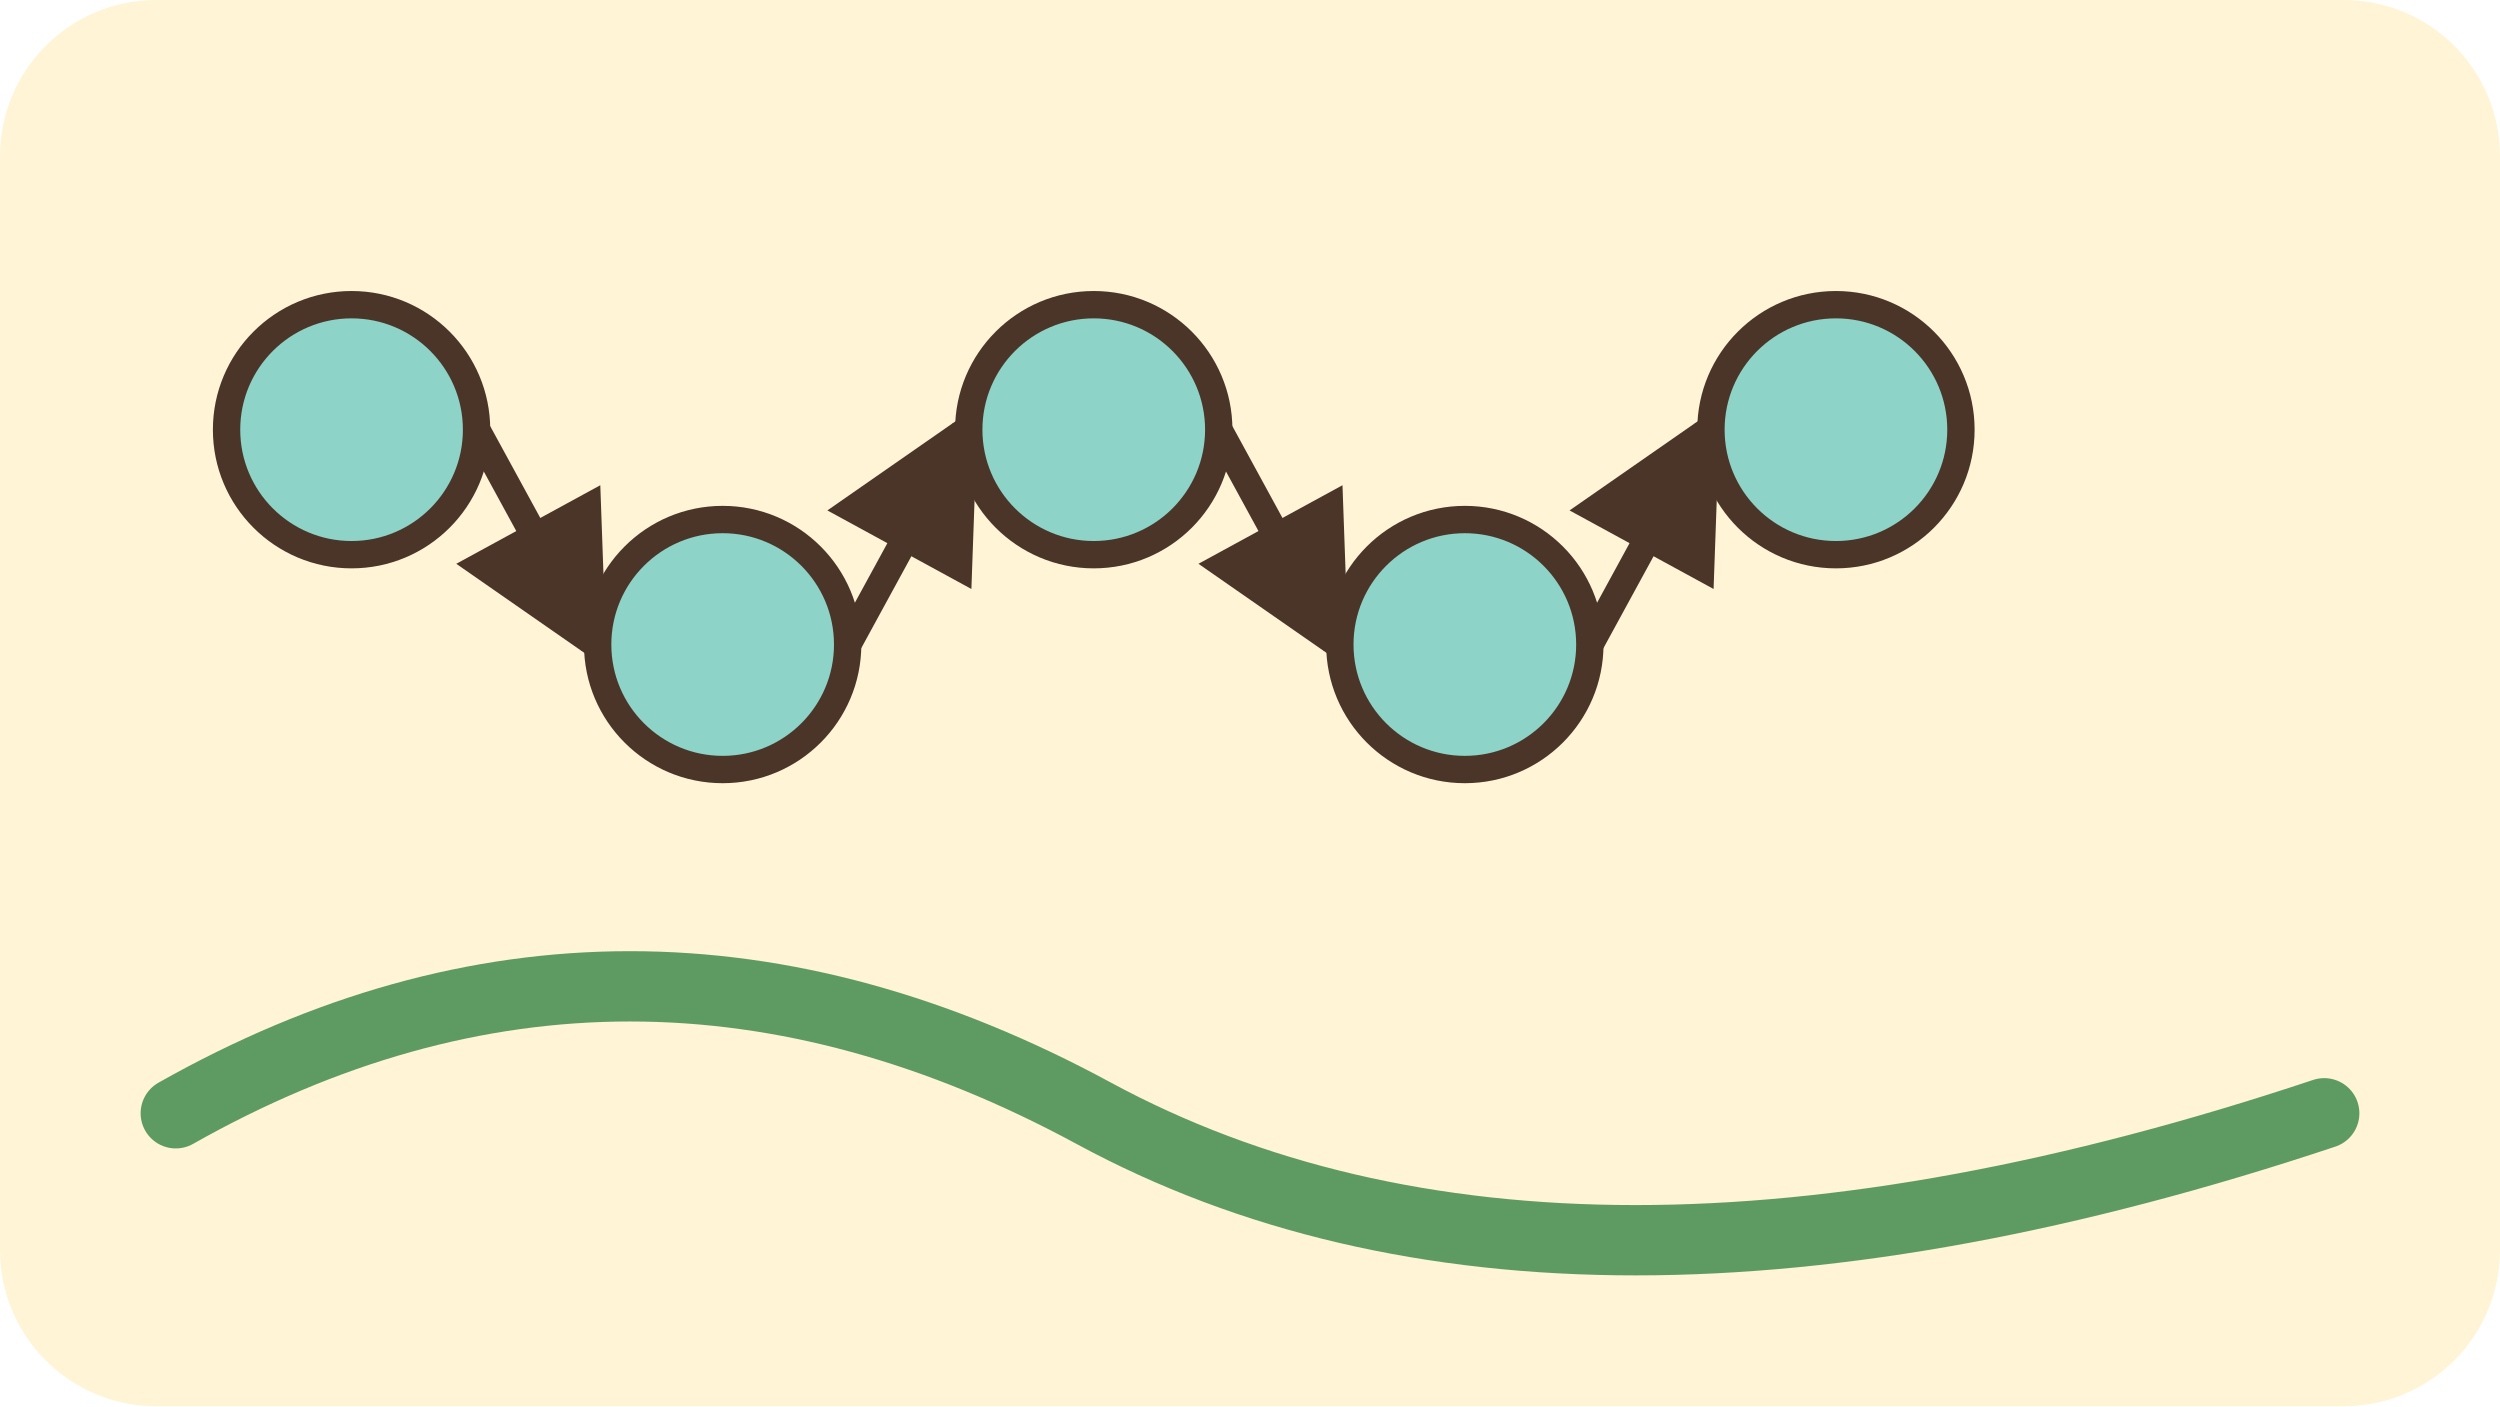
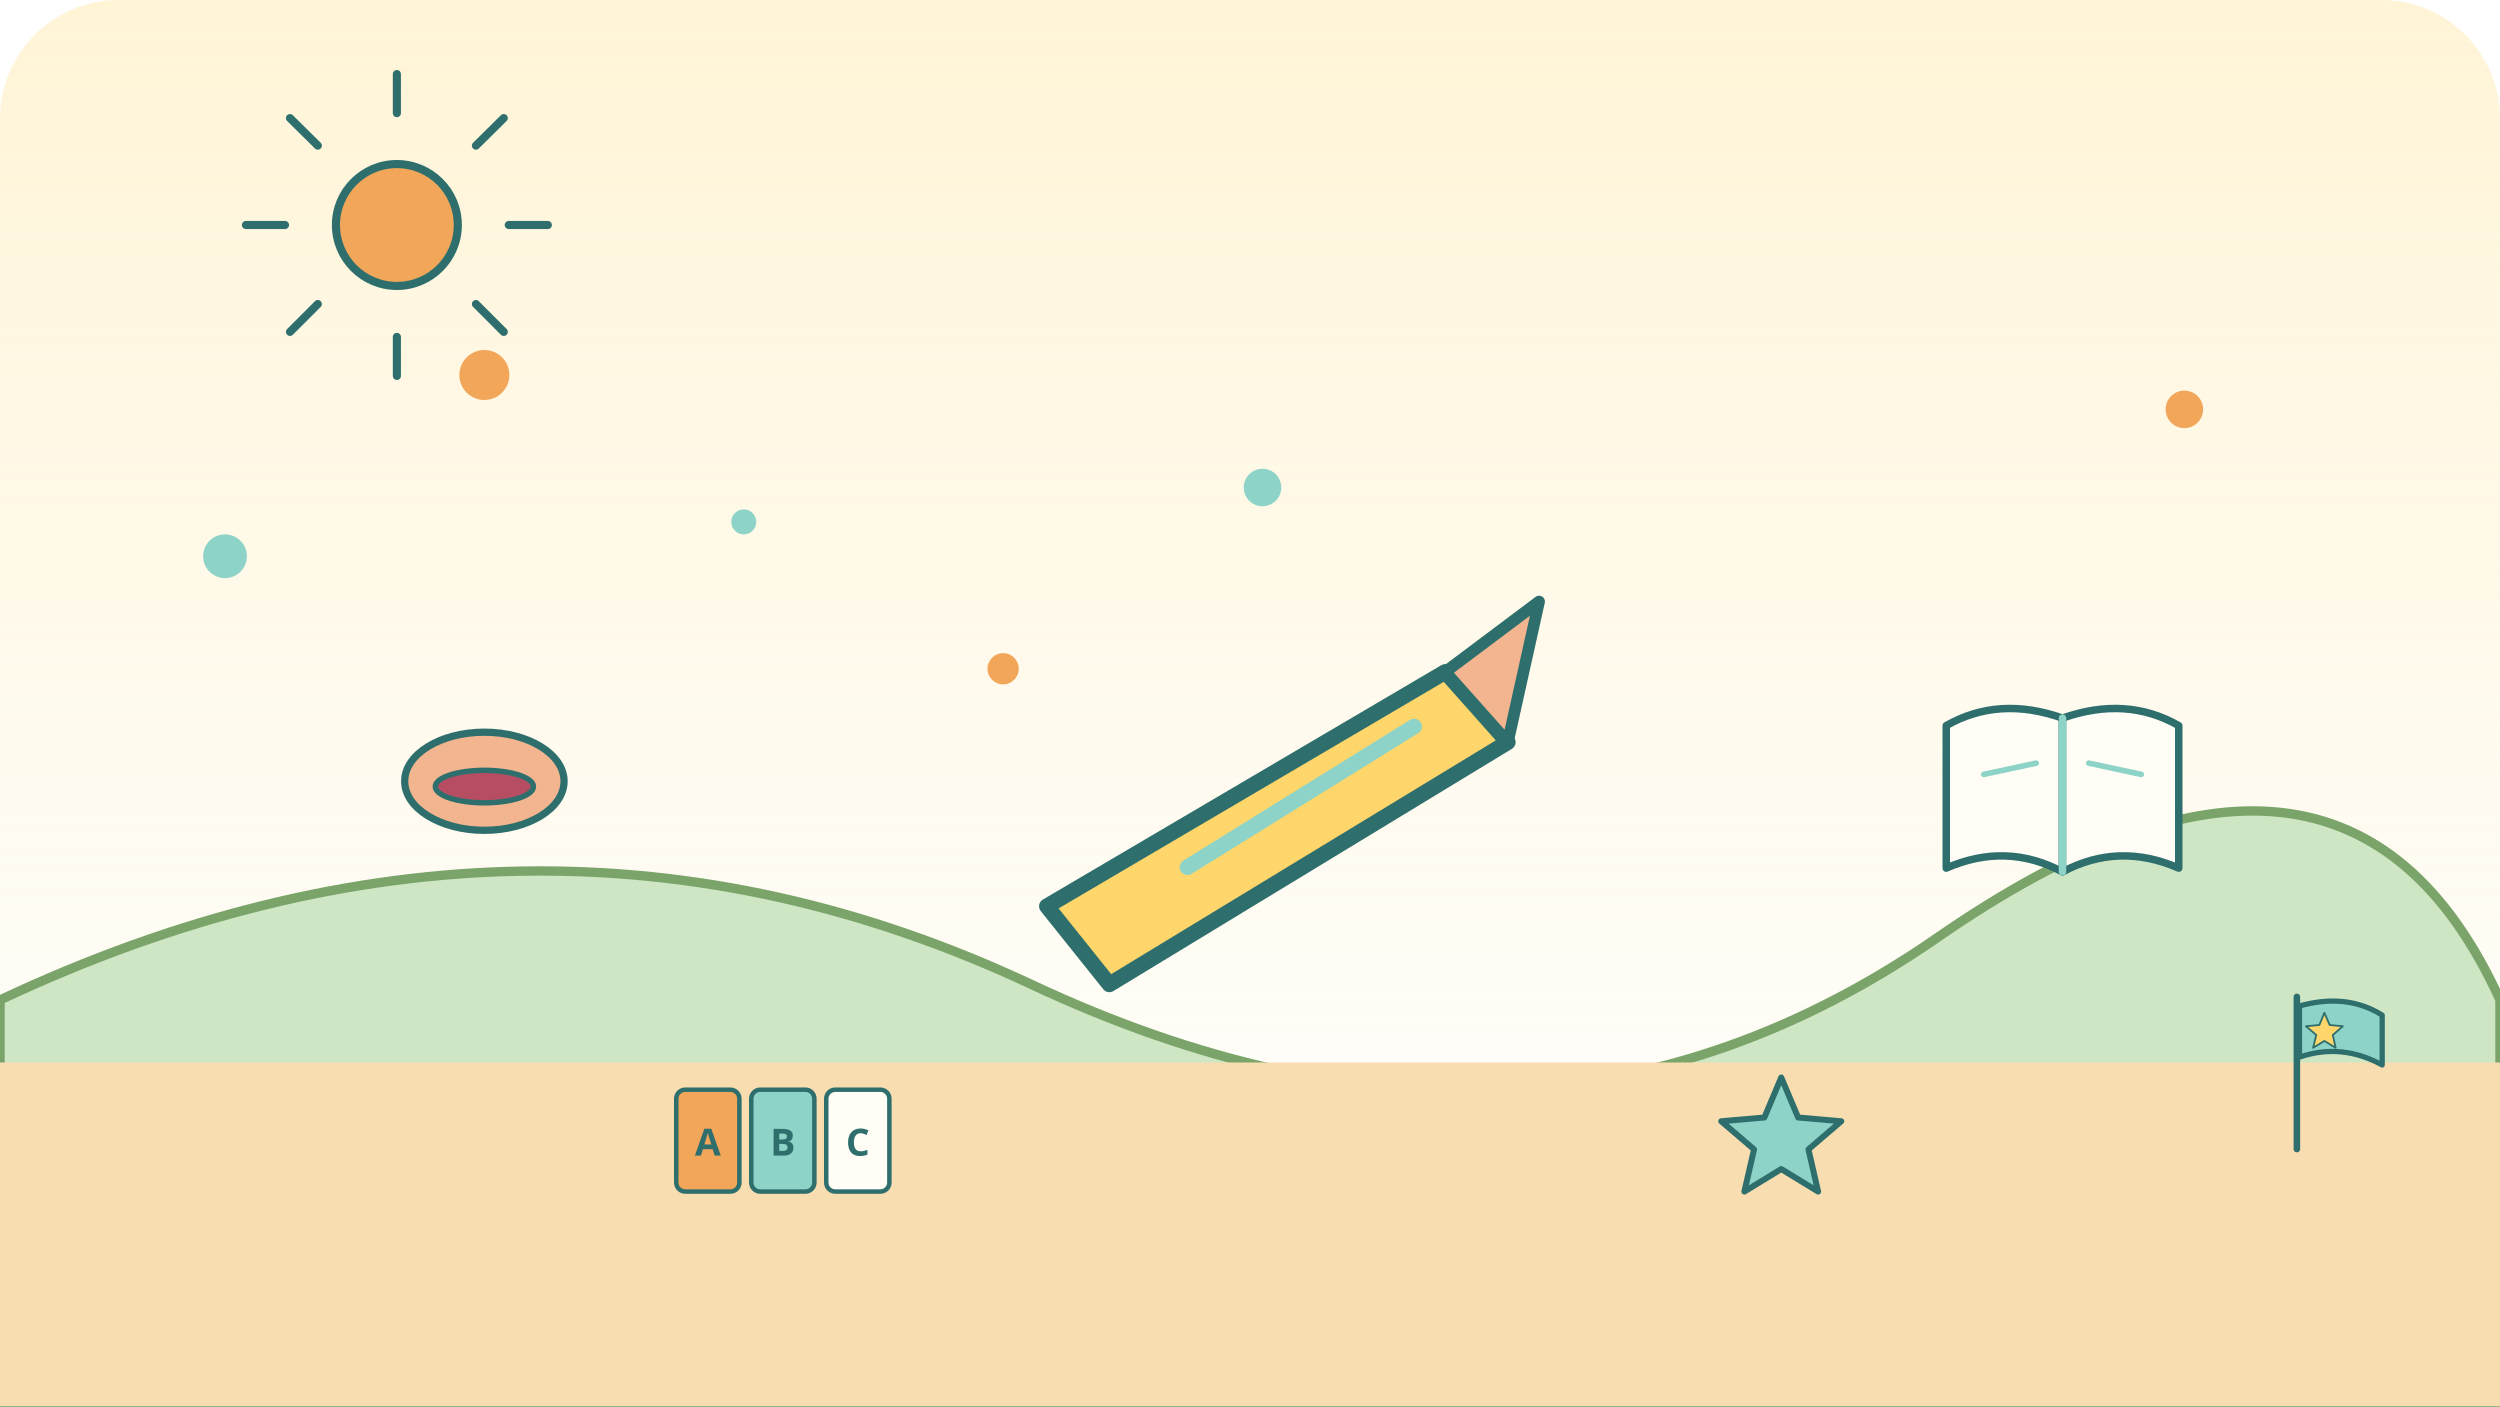
- <svg xmlns="http://www.w3.org/2000/svg" width="640" height="360" viewBox="0 0 640 360" role="img" aria-labelledby="title desc">
+ <svg xmlns="http://www.w3.org/2000/svg" width="800" height="450" viewBox="0 0 800 450" role="img" aria-labelledby="title desc">
  <defs>
-     <marker id="a" markerWidth="8" markerHeight="8" refX="5" refY="3" orient="auto">
-       <path d="M0,0 L0,6 L6,3 z" fill="#4A3528" />
-     </marker>
+     <linearGradient id="sky" x1="0" y1="0" x2="0" y2="1">
+       <stop offset="0" stop-color="#FFF4D6" />
+       <stop offset="1" stop-color="#FFFFFF" stop-opacity="0.72" />
+     </linearGradient>
  </defs>
-   <rect width="640" height="360" rx="40" fill="#FFF4D6" />
-   <path d="M45 285 Q160 220 280 285 T595 285" fill="none" stroke="#5E9B62" stroke-width="18" stroke-linecap="round" />
-   <path d="M 122 110 L 152 165" stroke="#4A3528" stroke-width="7" marker-end="url(#a)" />
-   <path d="M 217 165 L 247 110" stroke="#4A3528" stroke-width="7" marker-end="url(#a)" />
-   <path d="M 312 110 L 342 165" stroke="#4A3528" stroke-width="7" marker-end="url(#a)" />
-   <path d="M 407 165 L 437 110" stroke="#4A3528" stroke-width="7" marker-end="url(#a)" />
-   <circle cx="90" cy="110" r="32" fill="#8DD3C7" stroke="#4A3528" stroke-width="7" />
-   <circle cx="185" cy="165" r="32" fill="#8DD3C7" stroke="#4A3528" stroke-width="7" />
-   <circle cx="280" cy="110" r="32" fill="#8DD3C7" stroke="#4A3528" stroke-width="7" />
-   <circle cx="375" cy="165" r="32" fill="#8DD3C7" stroke="#4A3528" stroke-width="7" />
-   <circle cx="470" cy="110" r="32" fill="#8DD3C7" stroke="#4A3528" stroke-width="7" />
+   <rect width="800" height="450" rx="38" fill="url(#sky)" />
+   <line x1="127.0" y1="36.2" x2="127.0" y2="23.7" stroke="#2E6F6D" stroke-width="2.6" stroke-linecap="round" />
+   <line x1="152.3" y1="46.6" x2="161.2" y2="37.8" stroke="#2E6F6D" stroke-width="2.6" stroke-linecap="round" />
+   <line x1="162.8" y1="72.0" x2="175.3" y2="72.0" stroke="#2E6F6D" stroke-width="2.6" stroke-linecap="round" />
+   <line x1="152.3" y1="97.3" x2="161.2" y2="106.2" stroke="#2E6F6D" stroke-width="2.6" stroke-linecap="round" />
+   <line x1="127.0" y1="107.8" x2="127.0" y2="120.3" stroke="#2E6F6D" stroke-width="2.6" stroke-linecap="round" />
+   <line x1="101.7" y1="97.3" x2="92.8" y2="106.2" stroke="#2E6F6D" stroke-width="2.6" stroke-linecap="round" />
+   <line x1="91.2" y1="72.0" x2="78.7" y2="72.0" stroke="#2E6F6D" stroke-width="2.6" stroke-linecap="round" />
+   <line x1="101.7" y1="46.6" x2="92.8" y2="37.8" stroke="#2E6F6D" stroke-width="2.6" stroke-linecap="round" />
+   <circle cx="127" cy="72" r="19.5" fill="#F2A65A" stroke="#2E6F6D" stroke-width="2.6" />
+   <path d="M0 320 Q170 240 330 315 T620 300 T800 320 L800 450 L0 450 Z" fill="#CFE6C4" stroke="#7AA46A" stroke-width="3" stroke-linecap="round" stroke-linejoin="round" />
+   <rect x="0" y="340" width="800" height="110" rx="0" fill="#F8DDB0" stroke="none" stroke-width="0" />
+   <polygon points="335.0,290.0 462.5,215.0 482.5,237.5 355.0,315.0" fill="#FFD66B" stroke="#2E6F6D" stroke-width="5.0" stroke-linejoin="round" />
+   <polygon points="462.5,215.0 492.5,192.5 482.5,237.5" fill="#F2B58F" stroke="#2E6F6D" stroke-width="3.75" stroke-linejoin="round" />
+   <line x1="380.0" y1="277.5" x2="452.5" y2="232.5" stroke="#8DD3C7" stroke-width="5.0" stroke-linecap="round" />
+   <ellipse cx="155" cy="250" rx="25.5" ry="15.7" fill="#F2B58F" stroke="#2E6F6D" stroke-width="2.32" />
+   <ellipse cx="155" cy="251.7" rx="15.7" ry="5.2" fill="#B64D63" stroke="#2E6F6D" stroke-width="1.74" />
+   <path d="M660,229.8 Q639.6,222.6 622.8,232.2 L622.8,277.8 Q642.0,269.4 660,279.0 Z" fill="#FFFDF5" stroke="#2E6F6D" stroke-width="2.4" stroke-linecap="round" stroke-linejoin="round" />
+   <path d="M660,229.8 Q680.4,222.6 697.2,232.2 L697.2,277.8 Q678.0,269.4 660,279.0 Z" fill="#FFFDF5" stroke="#2E6F6D" stroke-width="2.4" stroke-linecap="round" stroke-linejoin="round" />
+   <line x1="660" y1="229.8" x2="660" y2="279.0" stroke="#8DD3C7" stroke-width="2.4" stroke-linecap="round" />
+   <line x1="634.8" y1="247.8" x2="651.6" y2="244.2" stroke="#8DD3C7" stroke-width="1.8" stroke-linecap="round" />
+   <line x1="668.4" y1="244.2" x2="685.2" y2="247.8" stroke="#8DD3C7" stroke-width="1.8" stroke-linecap="round" />
+   <rect x="216.4" y="348.7" width="20.2" height="32.6" rx="2.88" fill="#F2A65A" stroke="#2E6F6D" stroke-width="1.44" />
+   <text x="226.5" y="369.8" font-family="sans-serif" font-size="12" font-weight="700" text-anchor="middle" fill="#2E6F6D">A</text>
+   <rect x="240.4" y="348.7" width="20.2" height="32.6" rx="2.88" fill="#8DD3C7" stroke="#2E6F6D" stroke-width="1.44" />
+   <text x="250.5" y="369.8" font-family="sans-serif" font-size="12" font-weight="700" text-anchor="middle" fill="#2E6F6D">B</text>
+   <rect x="264.4" y="348.7" width="20.2" height="32.6" rx="2.88" fill="#FFFDF5" stroke="#2E6F6D" stroke-width="1.44" />
+   <text x="274.5" y="369.8" font-family="sans-serif" font-size="12" font-weight="700" text-anchor="middle" fill="#2E6F6D">C</text>
+   <polygon points="570.0,344.8 575.4,357.6 589.2,358.8 578.7,367.8 581.8,381.3 570.0,374.1 558.2,381.3 561.3,367.8 550.8,358.8 564.6,357.6" fill="#8DD3C7" stroke="#2E6F6D" stroke-width="1.92" stroke-linejoin="round" />
+   <circle cx="699" cy="131" r="6" fill="#F2A65A" stroke="none" stroke-width="0" />
+   <circle cx="72" cy="178" r="7" fill="#8DD3C7" stroke="none" stroke-width="0" />
+   <circle cx="155" cy="120" r="8" fill="#F2A65A" stroke="none" stroke-width="0" />
+   <circle cx="238" cy="167" r="4" fill="#8DD3C7" stroke="none" stroke-width="0" />
+   <circle cx="321" cy="214" r="5" fill="#F2A65A" stroke="none" stroke-width="0" />
+   <circle cx="404" cy="156" r="6" fill="#8DD3C7" stroke="none" stroke-width="0" />
+   <line x1="735" y1="319.0" x2="735" y2="367.7" stroke="#2E6F6D" stroke-width="2.1" stroke-linecap="round" />
+   <path d="M735.84,321.9 Q750.96,317.7 762.3,324.84 L762.3,340.8 Q749.28,333.66 735.84,338.28 Z" fill="#8DD3C7" stroke="#2E6F6D" stroke-width="1.68" stroke-linecap="round" stroke-linejoin="round" />
+   <polygon points="743.8,324.1 745.5,328.0 749.7,328.4 746.5,331.2 747.4,335.3 743.8,333.1 740.2,335.3 741.2,331.2 737.9,328.4 742.2,328.0" fill="#FFD66B" stroke="#2E6F6D" stroke-width="0.588" stroke-linejoin="round" />
</svg>
